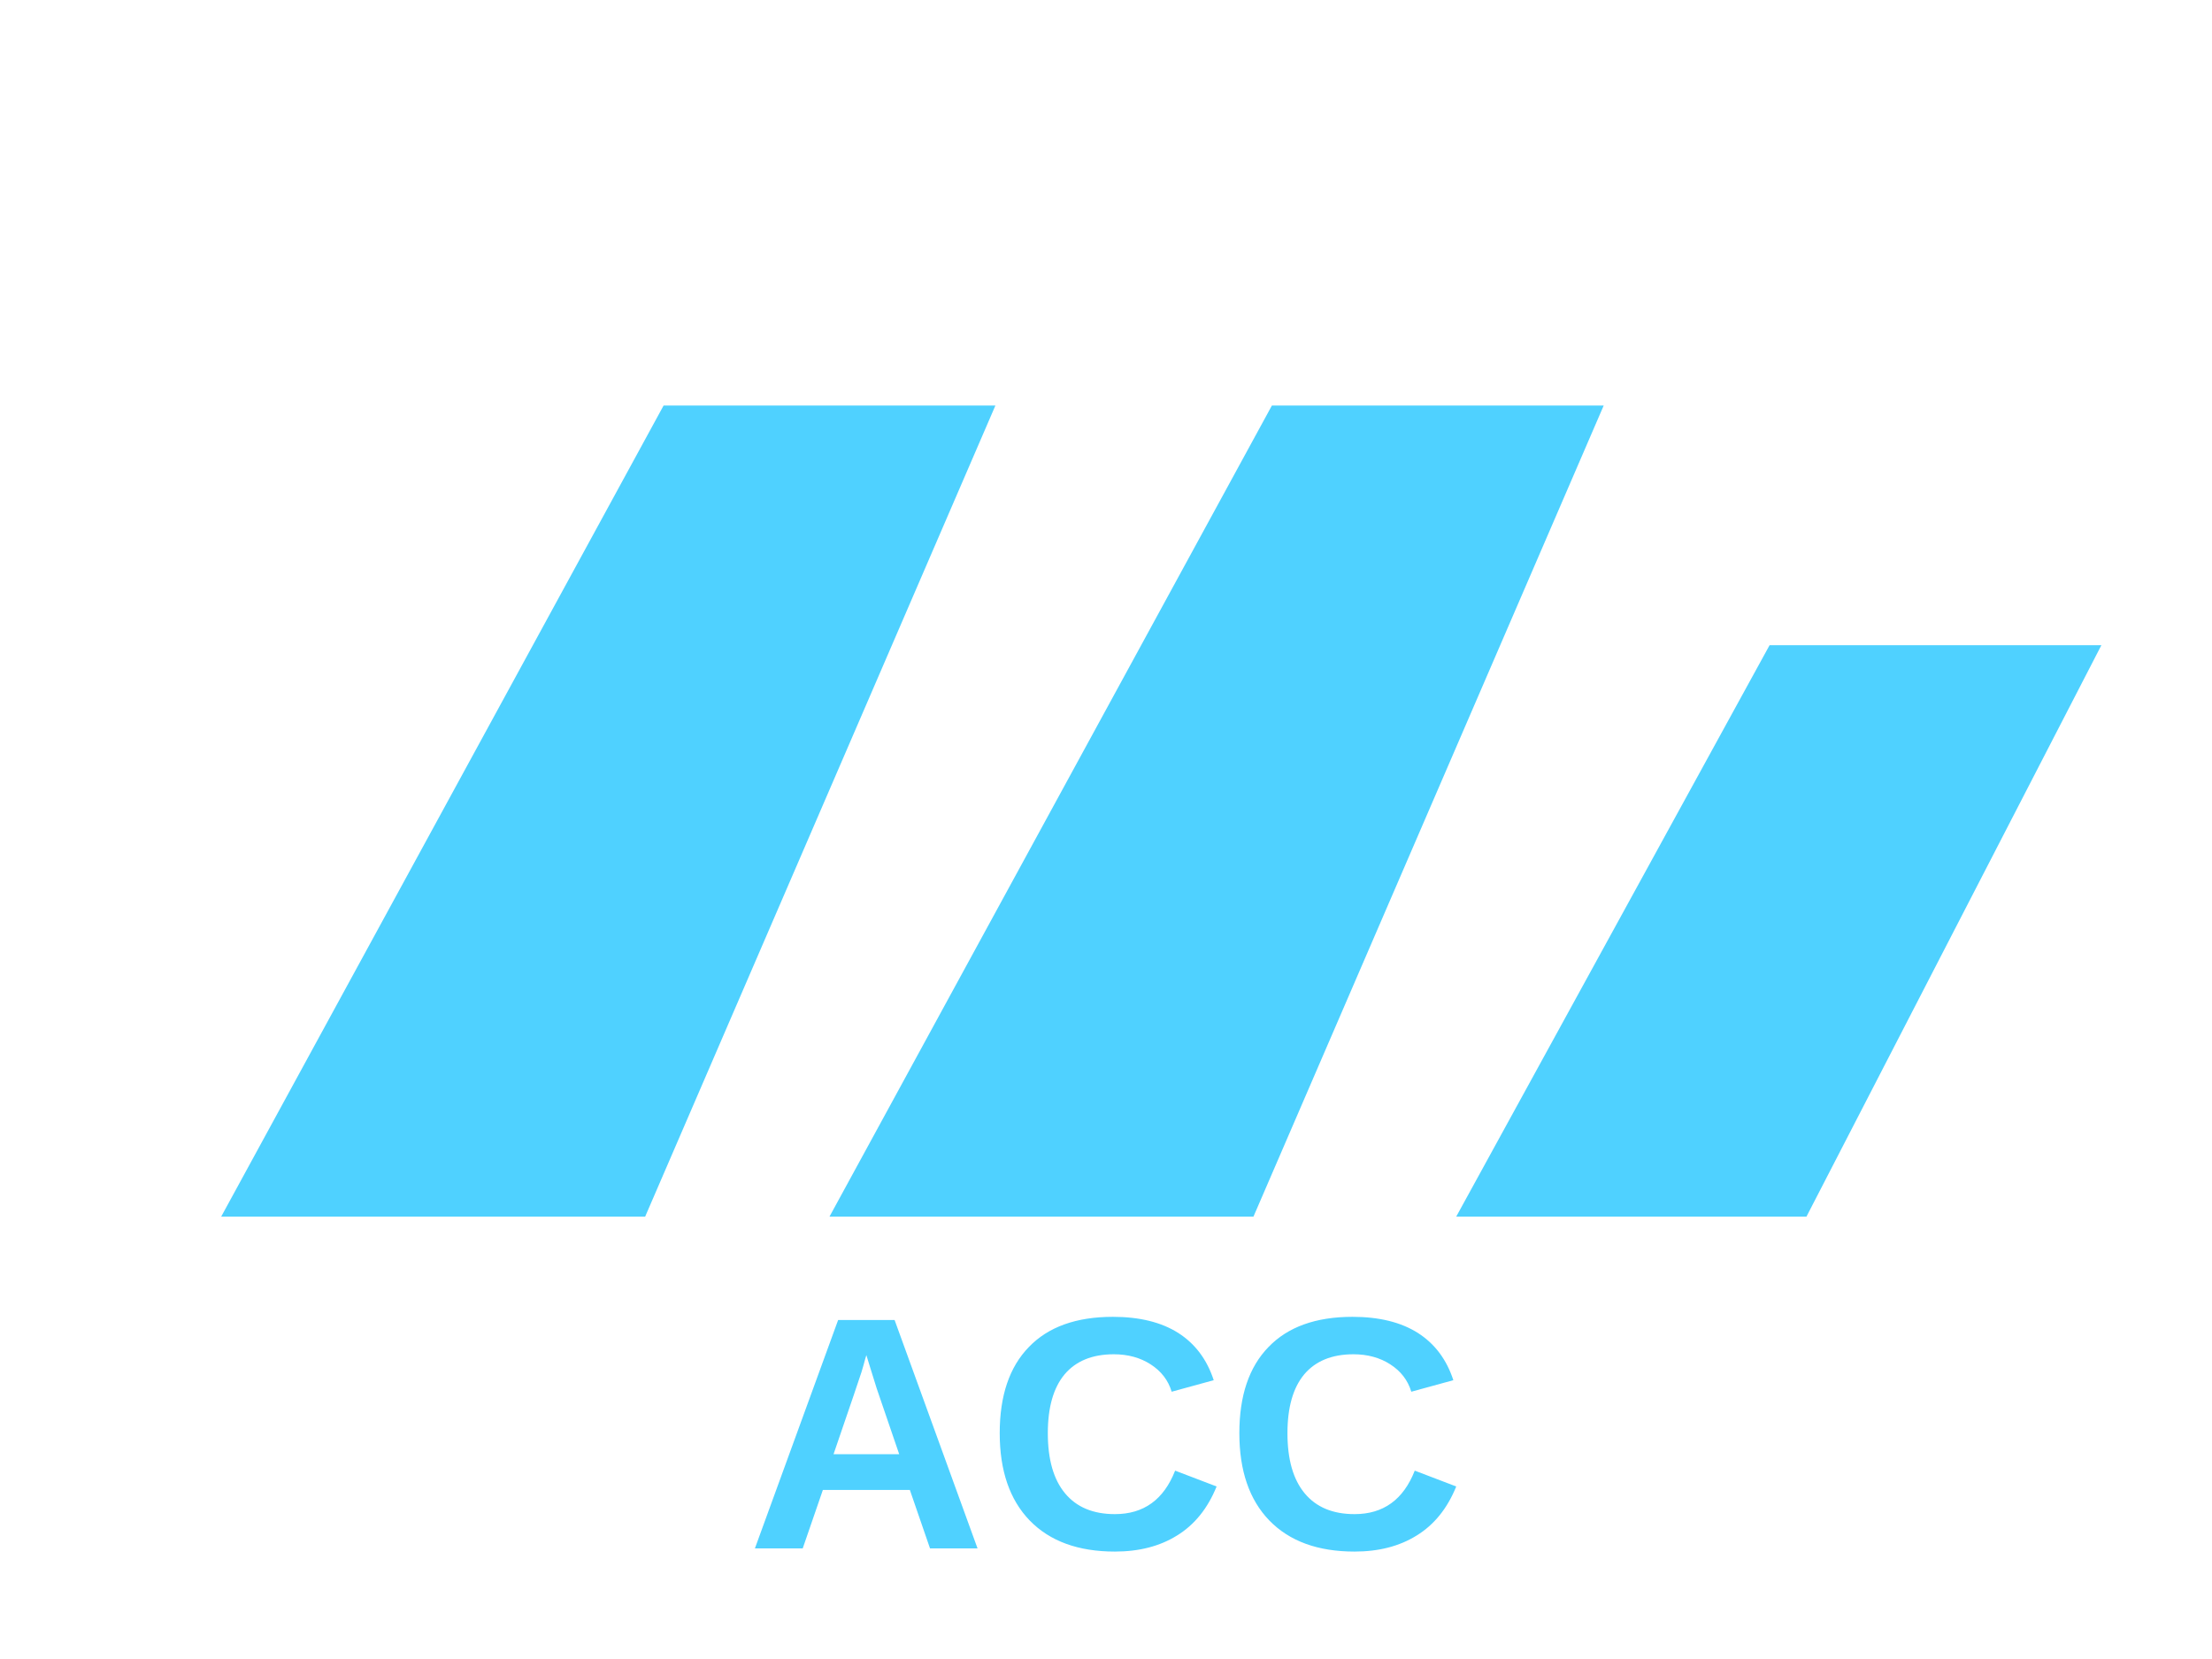
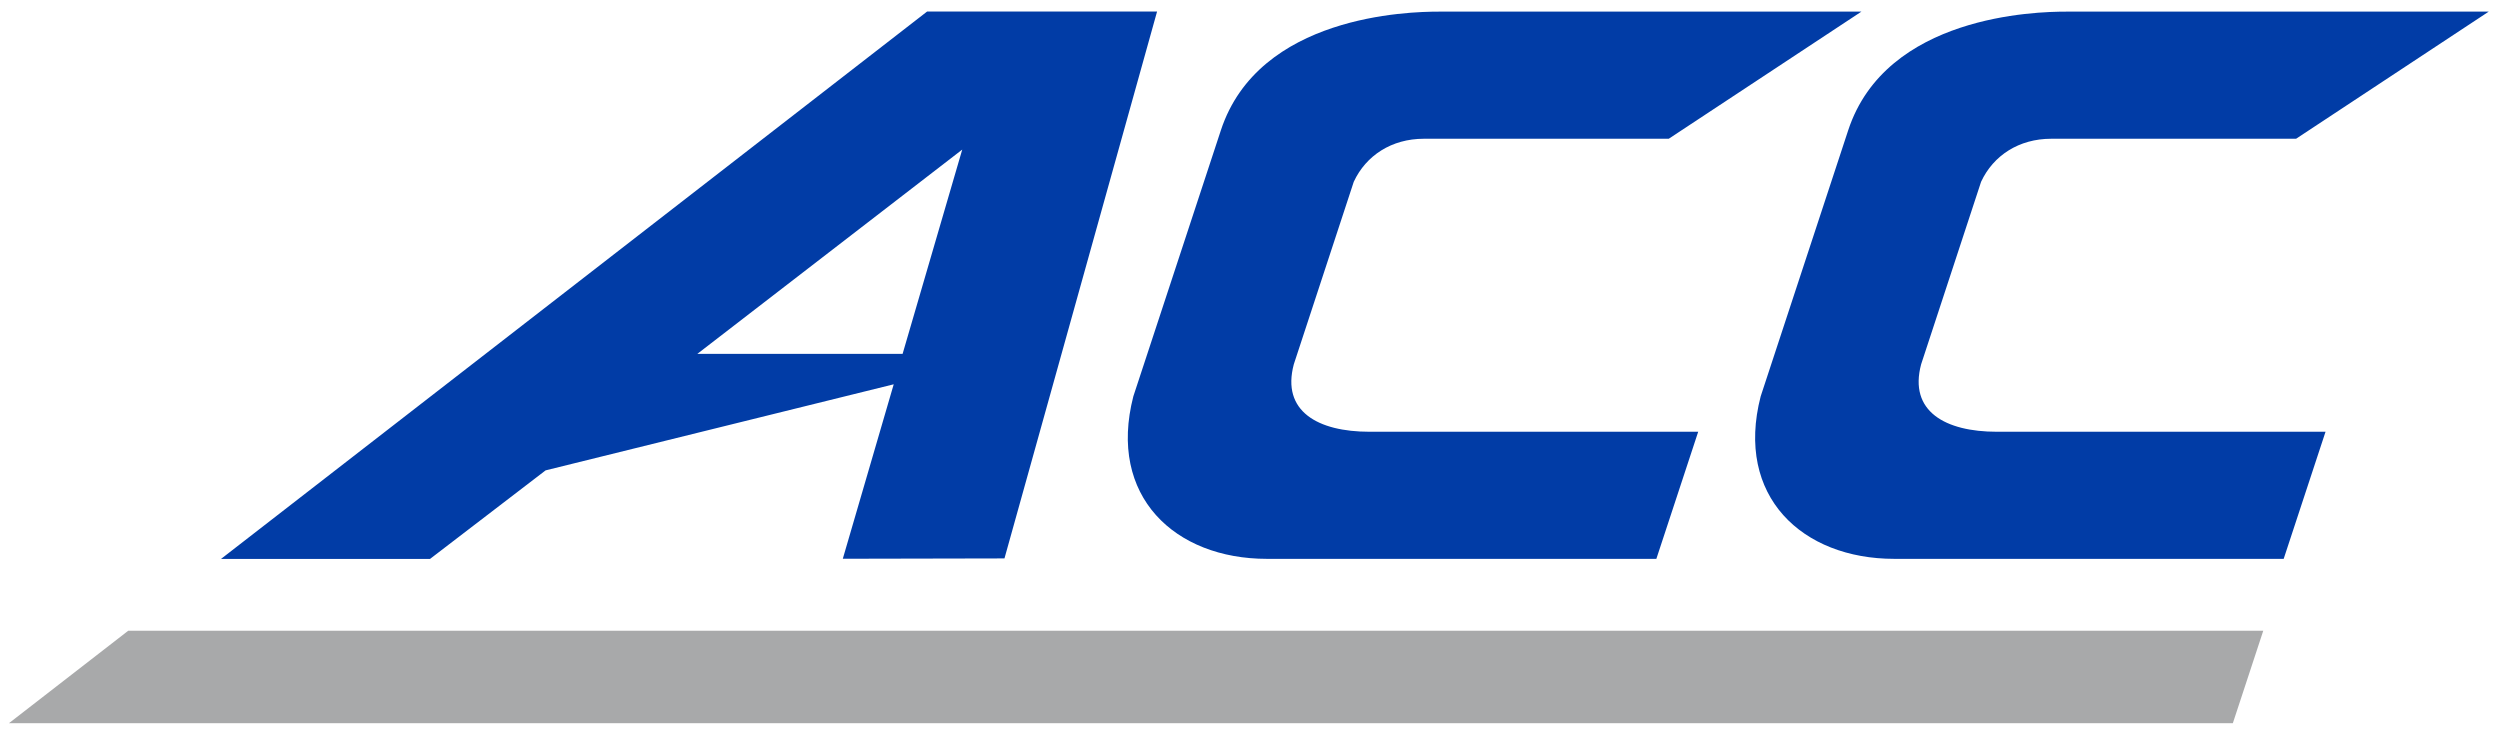
- <svg xmlns="http://www.w3.org/2000/svg" viewBox="0 0 120 90">
-   <path d="M12 66 36 22h18L35 66H12zm33 0 24-44h18L68 66H45zm34 0 17-31h18L98 66H79z" fill="#4fd1ff" />
-   <text x="60" y="84" text-anchor="middle" font-family="Arial Black,Arial,sans-serif" font-size="18" font-weight="900" fill="#4fd1ff">ACC</text>
+ <svg xmlns="http://www.w3.org/2000/svg" width="248" height="72.612" viewBox="0 0 248 72.612">
+   <g transform="matrix(1.3333 0 0 -1.3333 -157.04 502.04)">
+     <g>
+       <path d="m186.76 375.68-52.534-40.726h15.551l8.6 6.589 25.9 6.404-3.788-12.98 12.028 0.025 11.354 40.688h-17.111zm38.057-0.006c-2.209 0-13.38-0.267-16.198-8.826l-6.514-19.8c-1.916-7.435 3.094-12.088 9.938-12.088h28.976l3.113 9.456h-24.456c-3.832 0-6.568 1.518-5.631 5.02l4.46 13.578c0.911 1.959 2.822 3.202 5.213 3.202h18.223l14.335 9.459h-31.459zm46.676 0c-2.209 0-13.382-0.267-16.2-8.826l-6.513-19.8c-1.918-7.435 3.094-12.088 9.938-12.088h28.975l3.114 9.456h-24.457c-3.831 0-6.568 1.518-5.631 5.02l4.46 13.578c0.91 1.959 2.822 3.202 5.213 3.202h18.223l14.335 9.459h-31.458zm-82.118-10.264-4.437-15.199h-15.272l19.709 15.199z" fill="#013ca6" />
+       <path d="m283.91 322.73 2.264 6.882h-158.85l-8.878-6.882z" fill="#a8a9aa" />
+     </g>
+   </g>
</svg>
